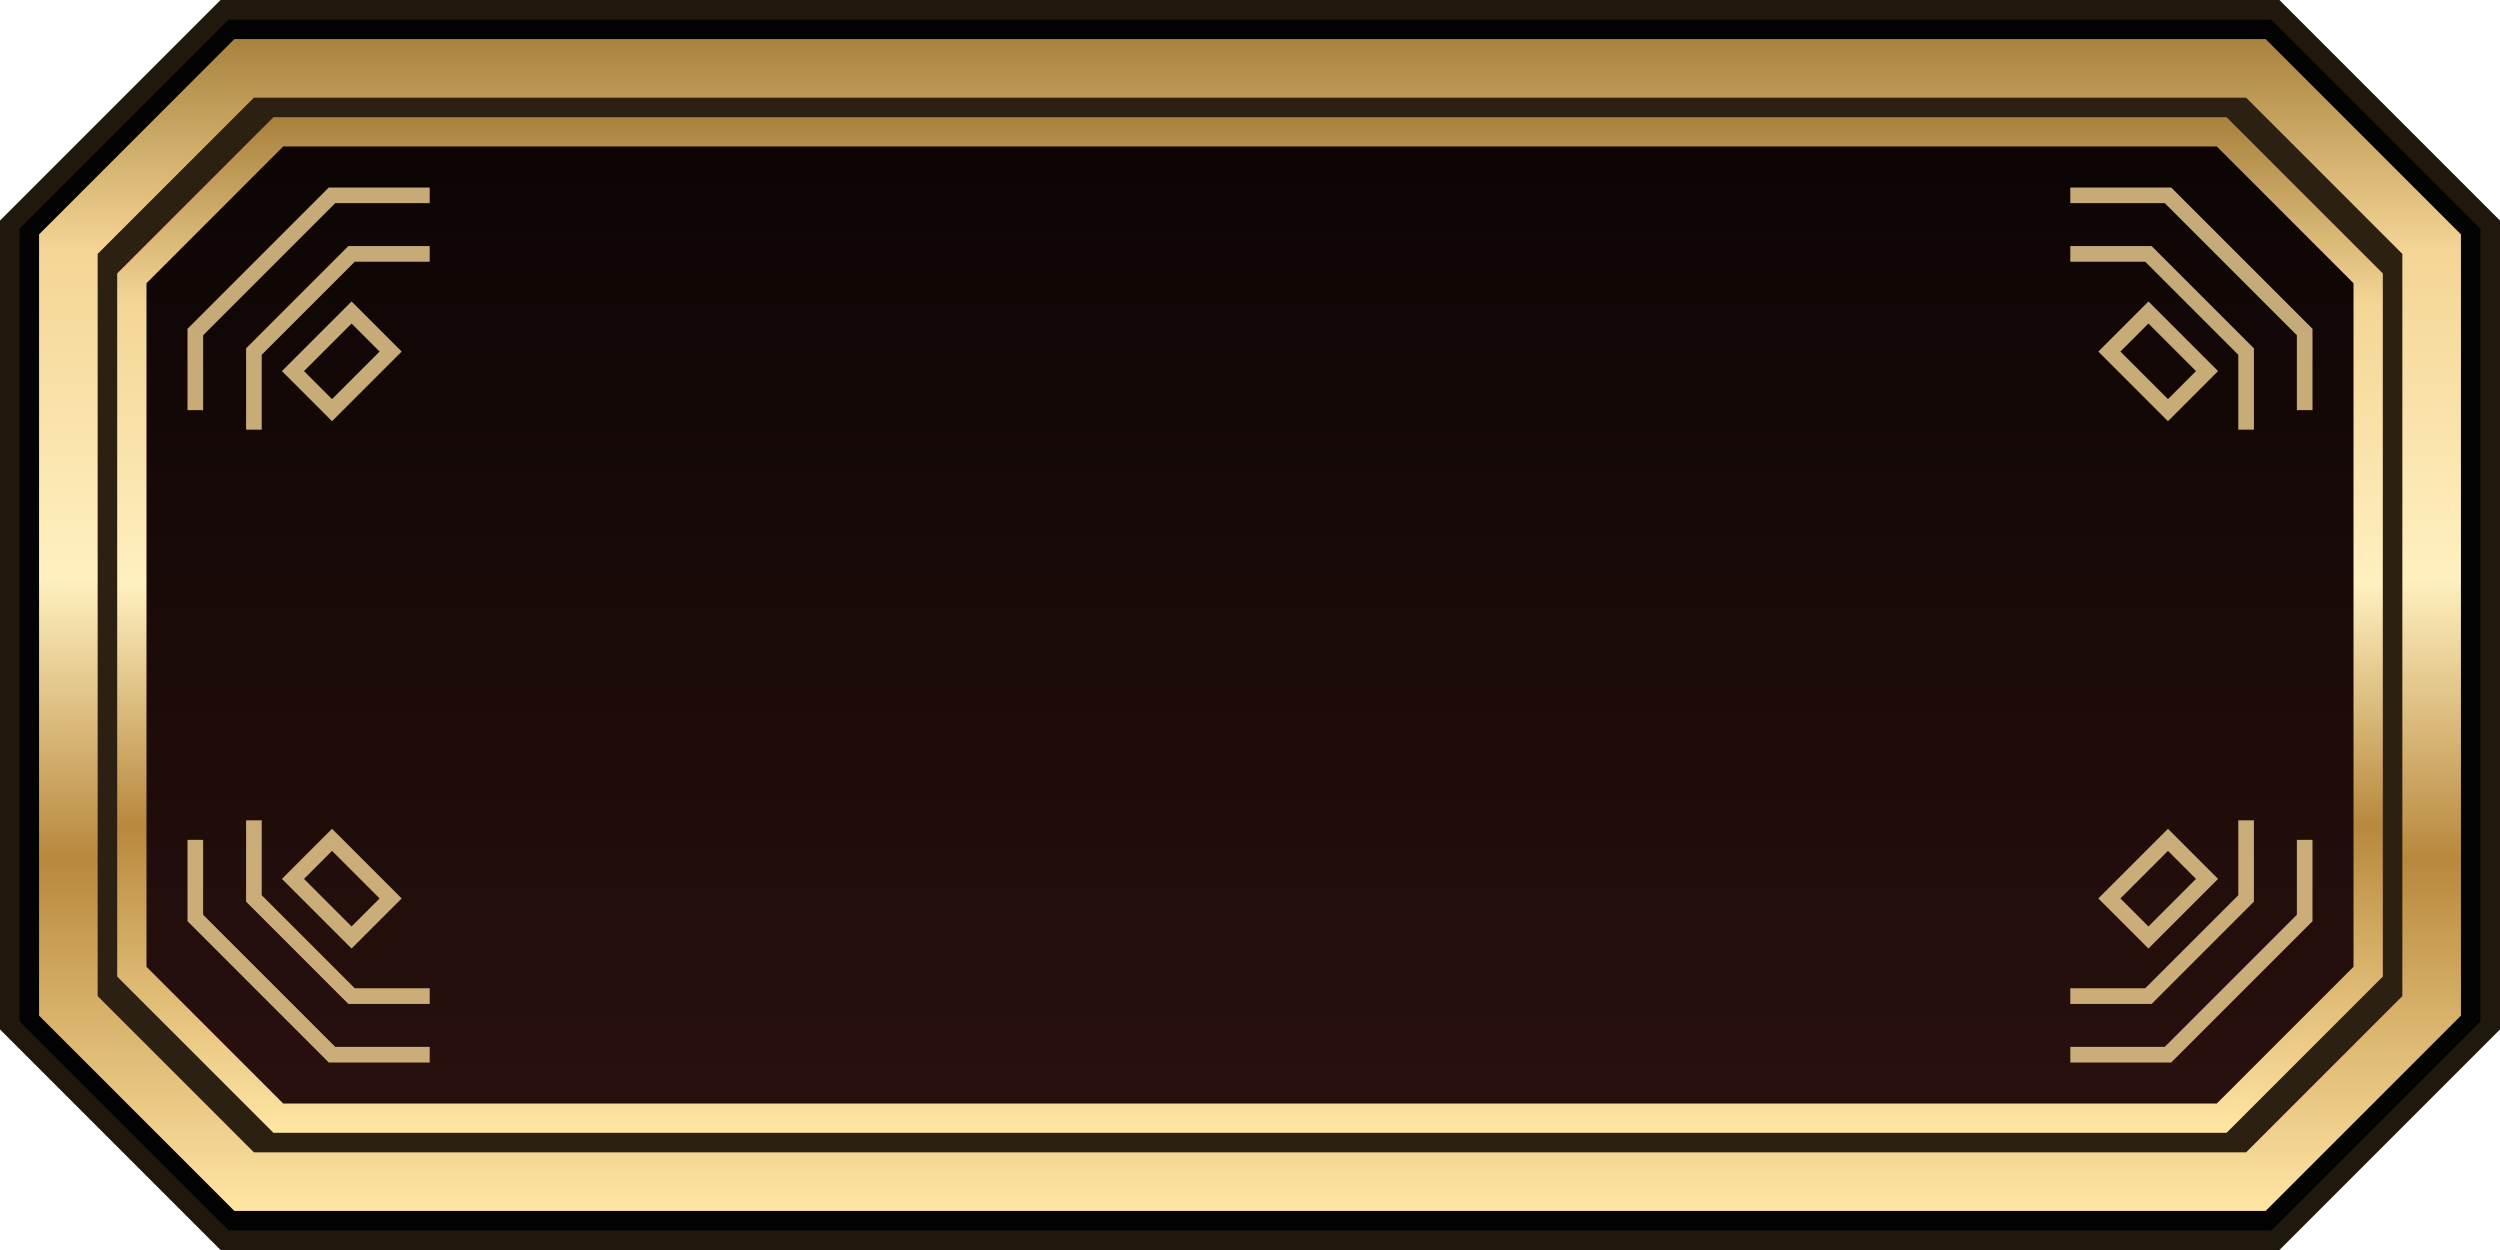
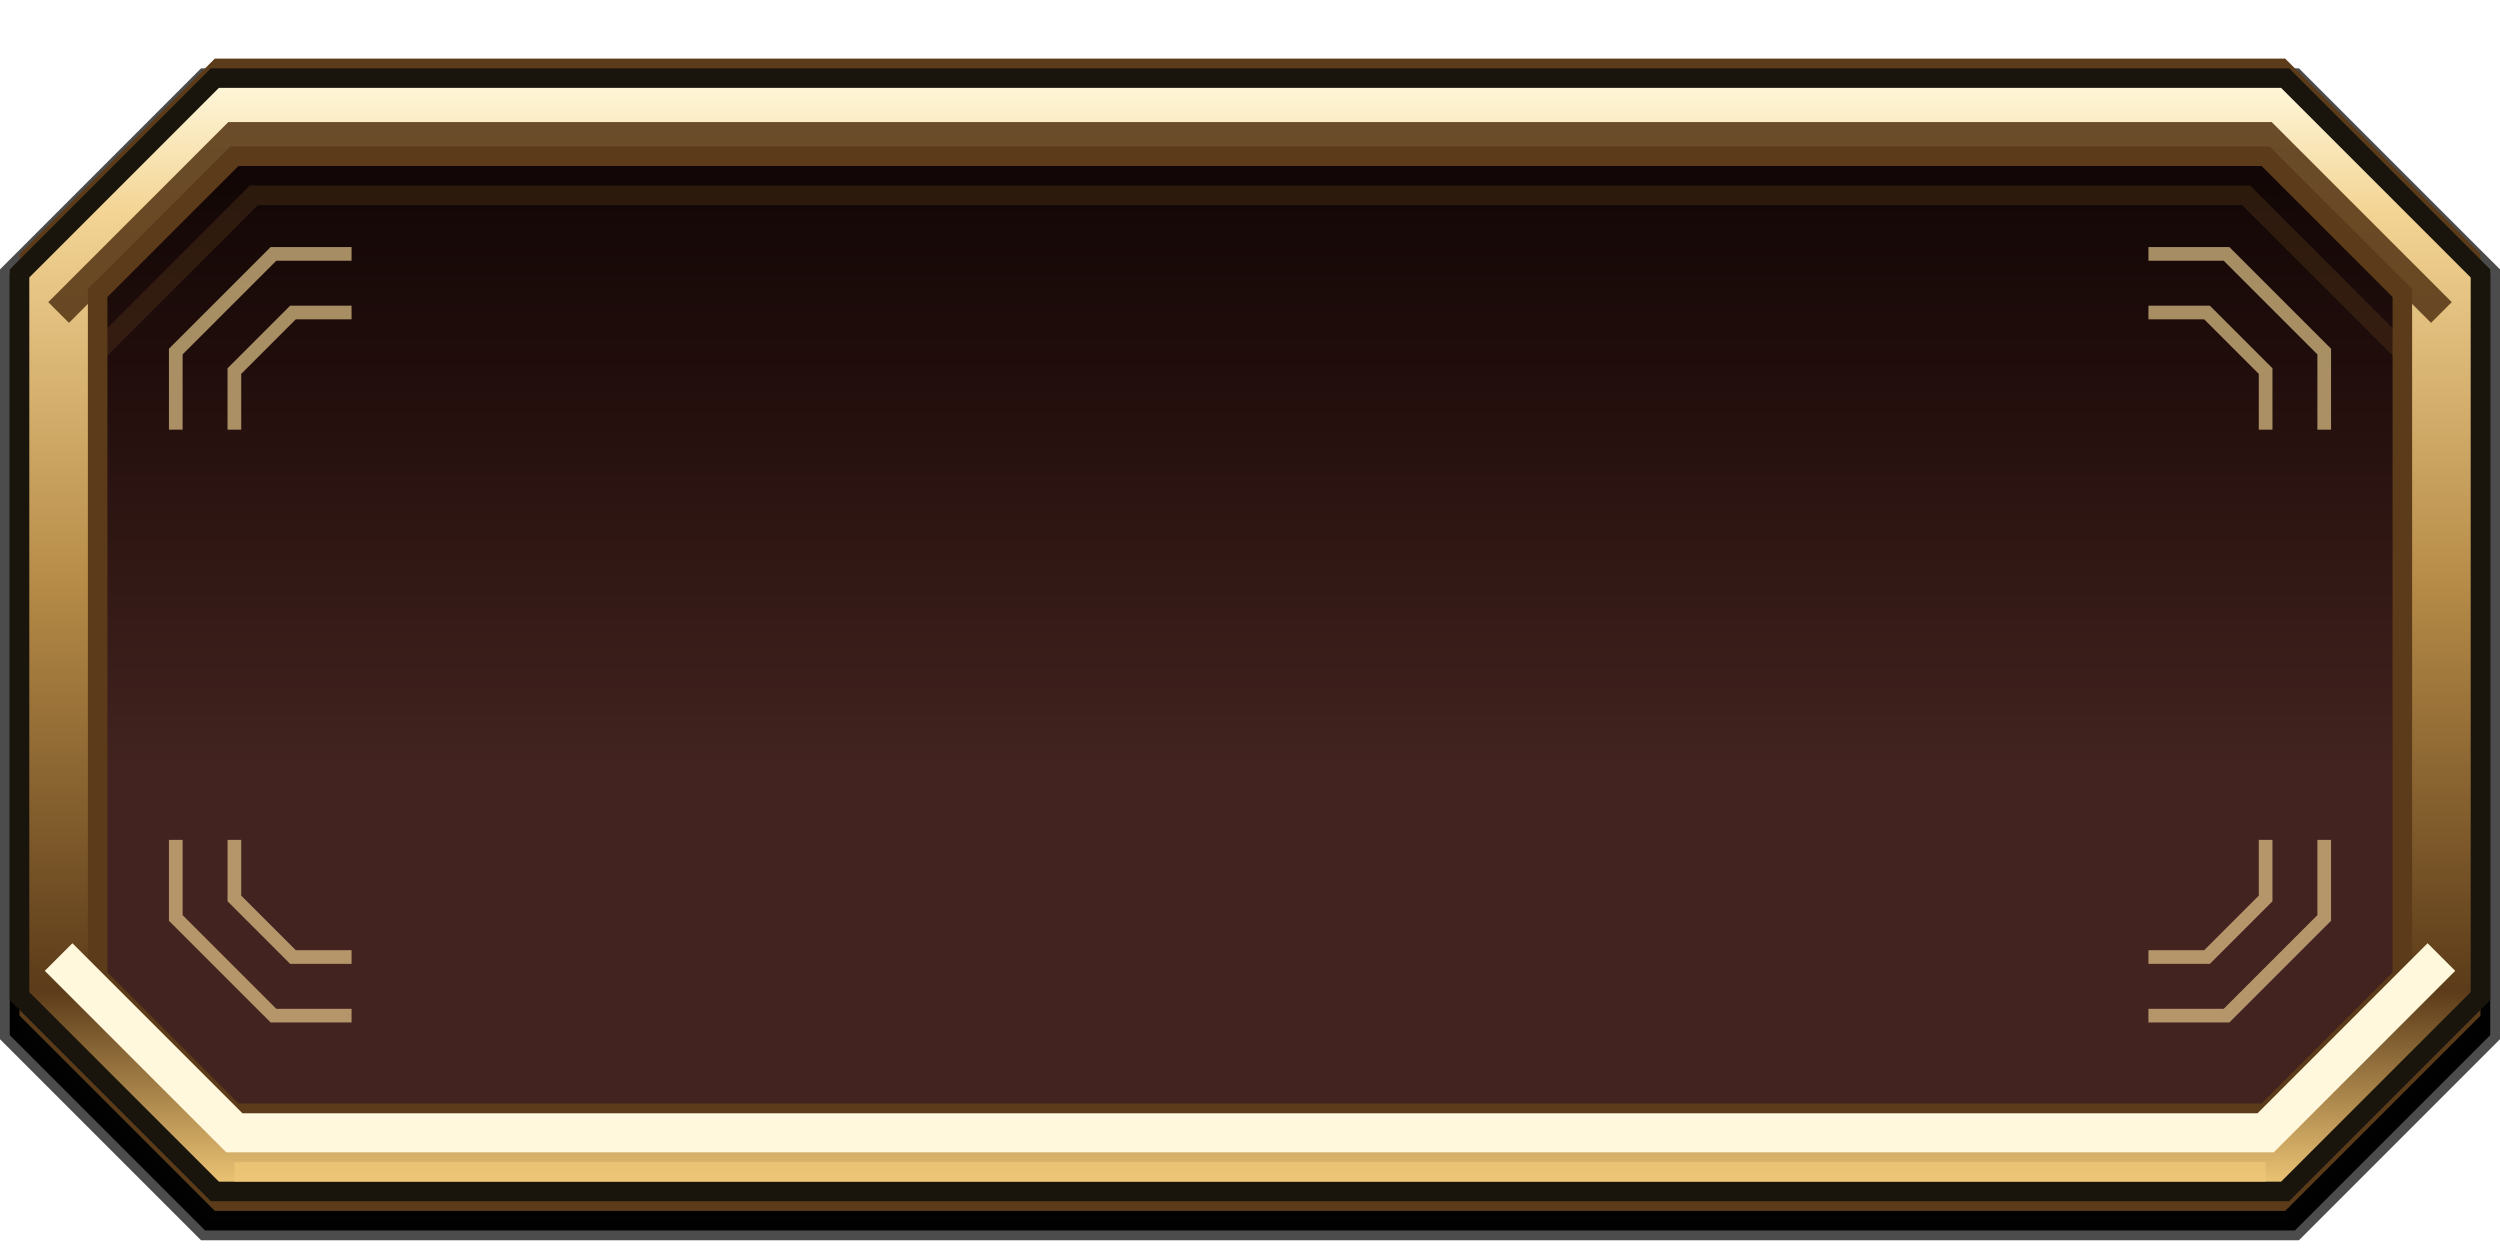
<svg xmlns="http://www.w3.org/2000/svg" width="128" height="64" viewBox="0 0 128 64">
  <defs>
-     <linearGradient id="gold" x2="0" y2="1">
-       <stop offset="0" stop-color="#a9823e" />
-       <stop offset=".18" stop-color="#f4d595" />
-       <stop offset=".46" stop-color="#fff0bf" />
-       <stop offset=".7" stop-color="#b8883d" />
-       <stop offset="1" stop-color="#ffe5a3" />
+     <linearGradient id="rim" x1="0%" y1="0%" x2="0%" y2="100%">
+       <stop offset="0%" stop-color="#fff8dc" />
+       <stop offset="12%" stop-color="#f3d494" />
+       <stop offset="45%" stop-color="#b78c48" />
+       <stop offset="82%" stop-color="#5b3b19" />
+       <stop offset="100%" stop-color="#f0c878" />
    </linearGradient>
-     <linearGradient id="face" x2="0" y2="1">
-       <stop stop-color="#0c0504" />
-       <stop offset="1" stop-color="#28100d" />
+     <linearGradient id="face" x1="0%" y1="0%" x2="0%" y2="100%">
+       <stop offset="0%" stop-color="#100605" />
+       <stop offset="24%" stop-color="#220e0c" />
+       <stop offset="64%" stop-color="#42231f" />
+       <stop offset="100%" stop-color="#42231f" />
    </linearGradient>
  </defs>
-   <path d="M 11.5,0.5 H 116.5 L 127.5,11.5 V 52.5 L 116.5,63.5 H 11.5 L 0.5,52.5 V 11.5 Z" fill="#020302" stroke="#20180d" />
-   <path d="M 12,2 H 116 L 126,12 V 52 L 116,62 H 12 L 2,52 V 12 Z" fill="url(#gold)" />
-   <path d="M 13,5 H 115 L 123,13 V 51 L 115,59 H 13 L 5,51 V 13 Z" fill="#2b2011" />
-   <path d="M 14,6 H 114 L 122,14 V 50 L 114,58 H 14 L 6,50 V 14 Z" fill="url(#gold)" />
-   <path d="M 14.5,7.5 H 113.5 L 120.5,14.5 V 49.5 L 113.5,56.5 H 14.5 L 7.5,49.5 V 14.5 Z" fill="url(#face)" />
-   <g transform="translate(0 0) scale(1 1)" fill="none" stroke="#f4d595" stroke-width=".8" opacity=".8">
-     <path d="M10 21 V17 L17 10 H22 M13 22 V18 L18 13 H22" />
-     <path d="M15 19 L18 16 L20 18 L17 21 Z" />
+   <path d="M10.5,4 H117.5 L127.5,14 V53 L117.5,63 H10.5 L0.5,53 V14 Z" fill="#010201" stroke="#000" stroke-opacity=".7" />
+   <path d="M11,3 H117 L127,13 V52 L117,62 H11 L1,52 V13 Z" fill="#5b3b19" />
+   <path d="M11,4 H117 L127,14 V51 L117,61 H11 L1,51 V14 Z" fill="url(#rim)" stroke="#19150c" stroke-width="1" />
+   <path d="M12,8 H116 L123,15 V50 L116,57 H12 L5,50 V15 Z" fill="url(#face)" stroke="#5b3b19" stroke-width="1" />
+   <path d="M3,16 L12,7 H116 L125,16" fill="none" stroke="#5b3b19" stroke-width="1.5" opacity=".9" />
+   <path d="M5,18 L13,10 H115 L123,18" fill="none" stroke="#5b3b19" stroke-width="1" opacity=".35" />
+   <path d="M3,49 L12,58 H116 L125,49" fill="none" stroke="#fff8dc" stroke-width="2" />
+   <path d="M12,60 H116" fill="none" stroke="#f0c878" stroke-width="1" opacity=".7" />
+   <g transform="translate(0 4) scale(1 1)" fill="none" stroke="#f3d494" stroke-width=".7" opacity=".65">
+     <path d="M9 18 V14 L14 9 H18 M12 18 V15 L15 12 H18" />
  </g>
-   <g transform="translate(128 0) scale(-1 1)" fill="none" stroke="#f4d595" stroke-width=".8" opacity=".8">
-     <path d="M10 21 V17 L17 10 H22 M13 22 V18 L18 13 H22" />
-     <path d="M15 19 L18 16 L20 18 L17 21 Z" />
+   <g transform="translate(128 4) scale(-1 1)" fill="none" stroke="#f3d494" stroke-width=".7" opacity=".65">
+     <path d="M9 18 V14 L14 9 H18 M12 18 V15 L15 12 H18" />
  </g>
-   <g transform="translate(0 64) scale(1 -1)" fill="none" stroke="#f4d595" stroke-width=".8" opacity=".8">
-     <path d="M10 21 V17 L17 10 H22 M13 22 V18 L18 13 H22" />
-     <path d="M15 19 L18 16 L20 18 L17 21 Z" />
+   <g transform="translate(0 61) scale(1 -1)" fill="none" stroke="#f3d494" stroke-width=".7" opacity=".65">
+     <path d="M9 18 V14 L14 9 H18 M12 18 V15 L15 12 H18" />
  </g>
-   <g transform="translate(128 64) scale(-1 -1)" fill="none" stroke="#f4d595" stroke-width=".8" opacity=".8">
-     <path d="M10 21 V17 L17 10 H22 M13 22 V18 L18 13 H22" />
-     <path d="M15 19 L18 16 L20 18 L17 21 Z" />
+   <g transform="translate(128 61) scale(-1 -1)" fill="none" stroke="#f3d494" stroke-width=".7" opacity=".65">
+     <path d="M9 18 V14 L14 9 H18 M12 18 V15 L15 12 H18" />
  </g>
</svg>
